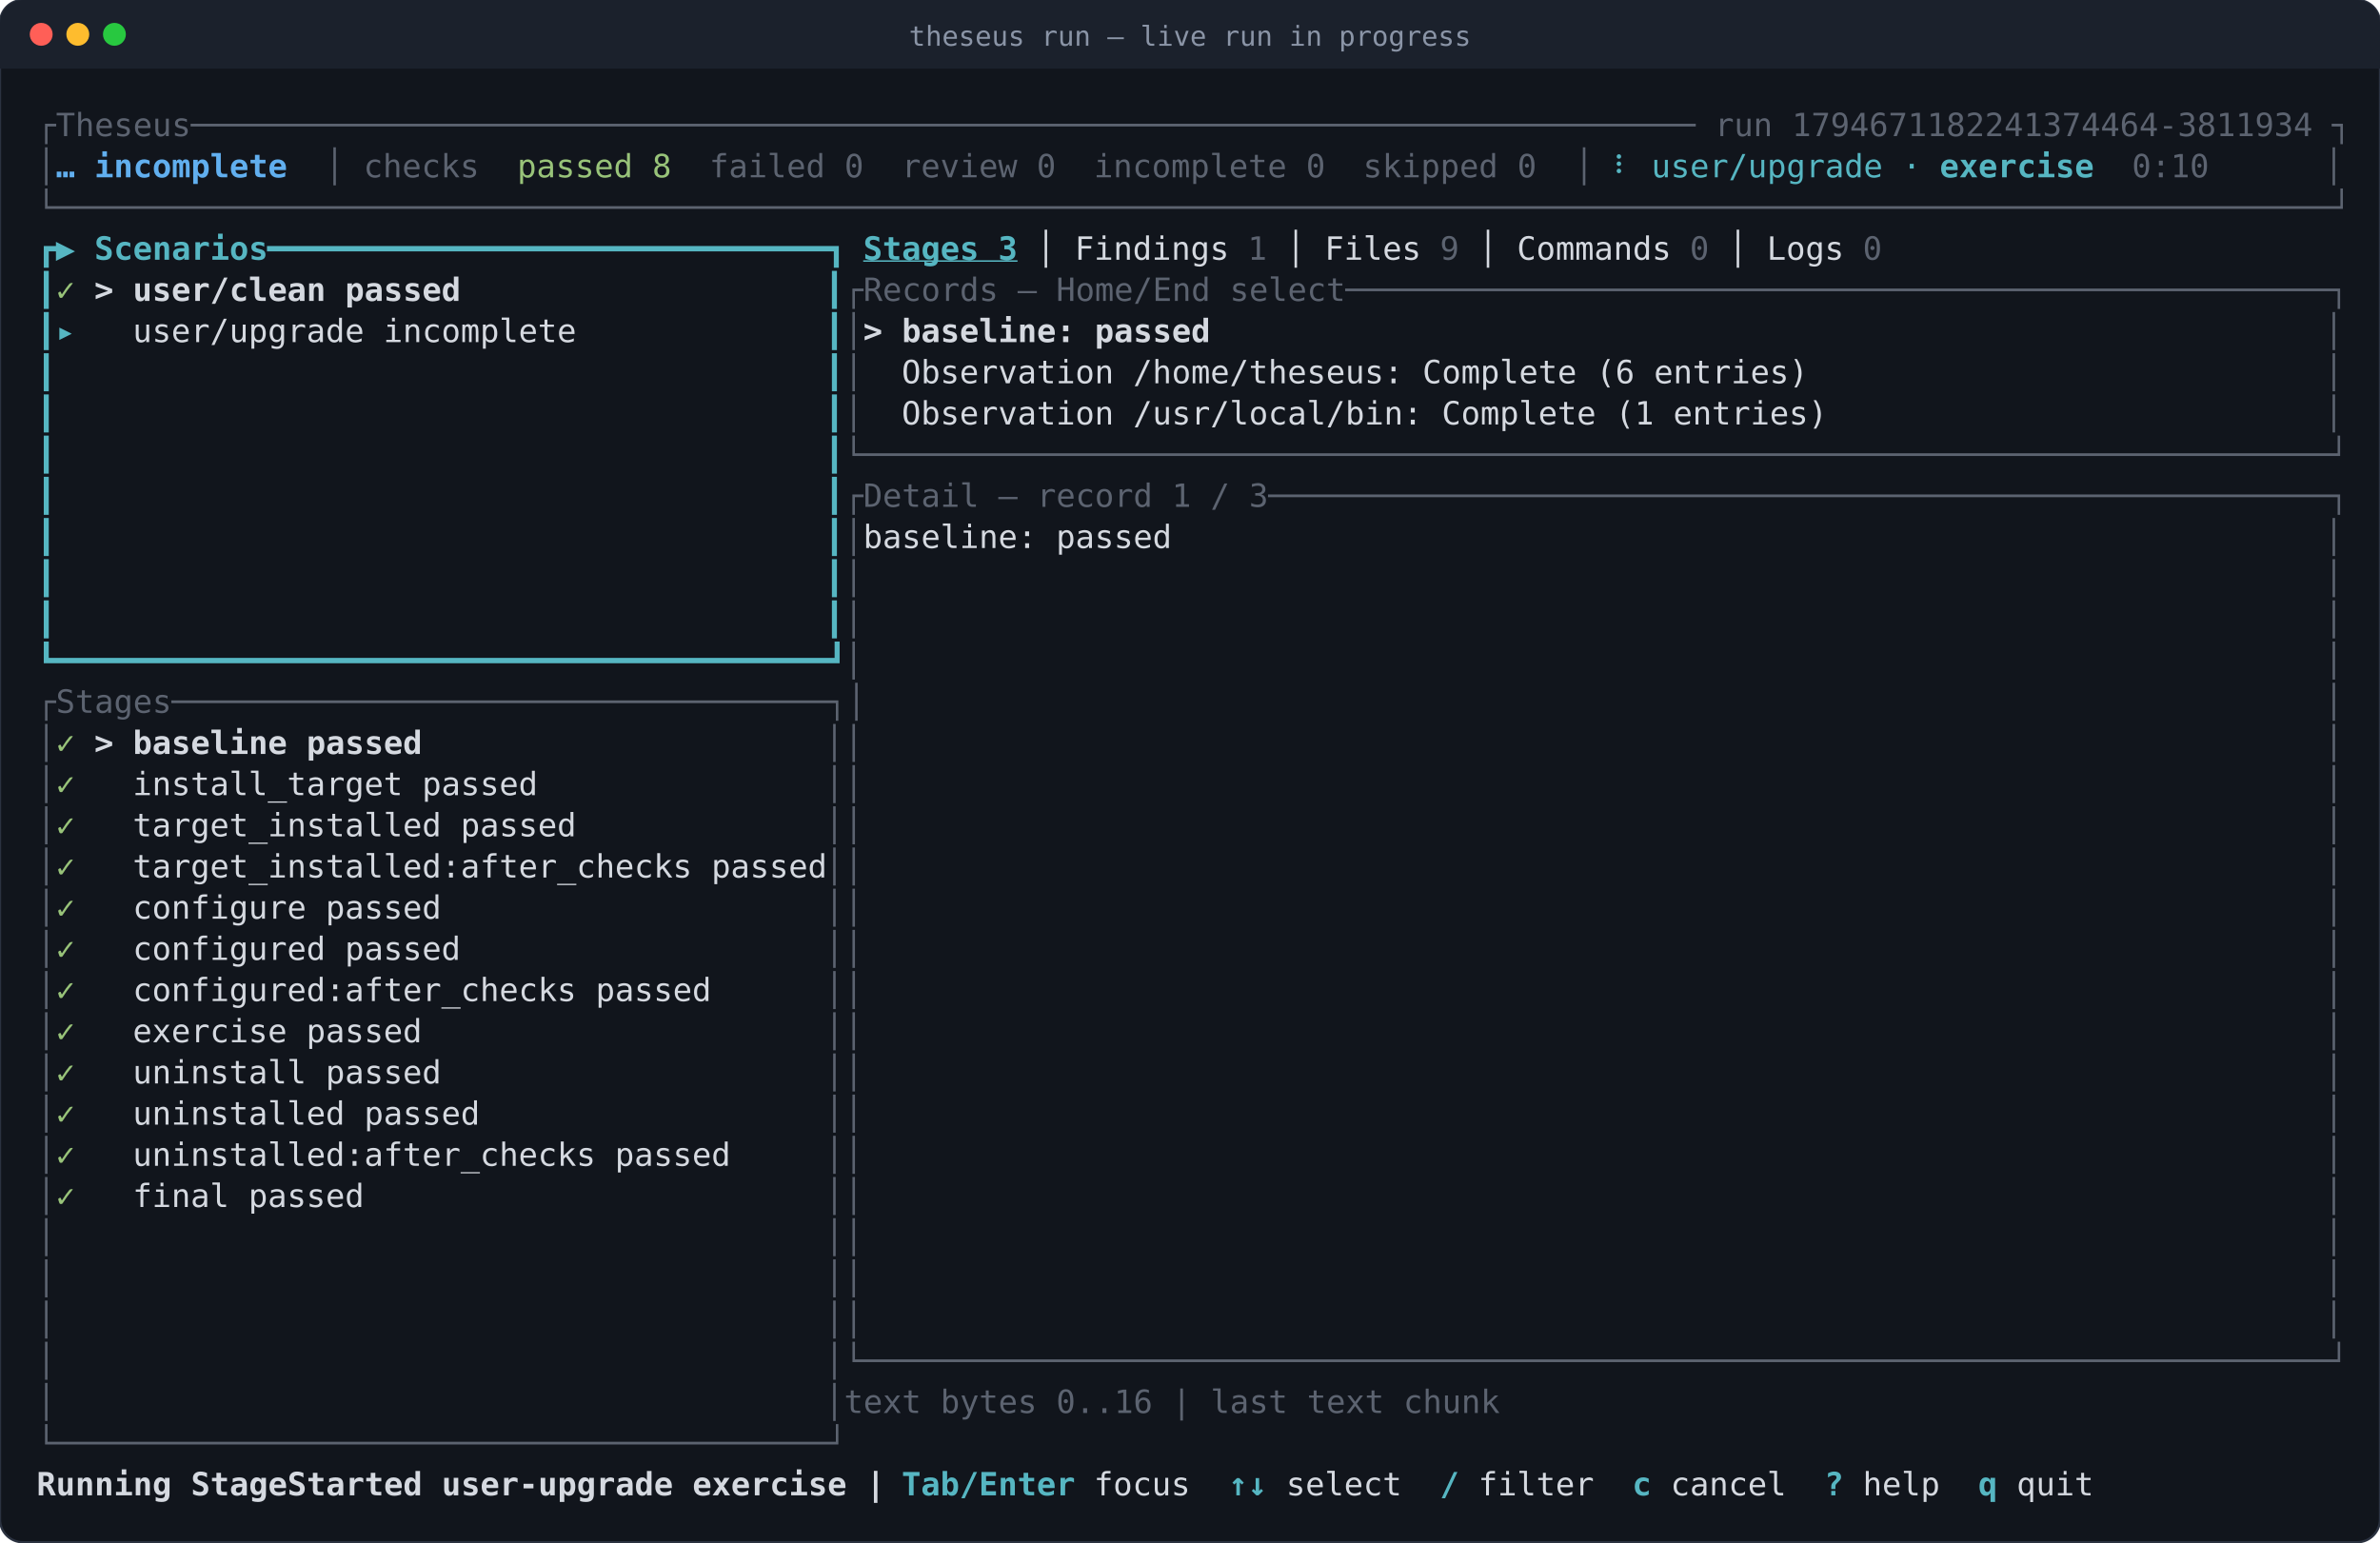
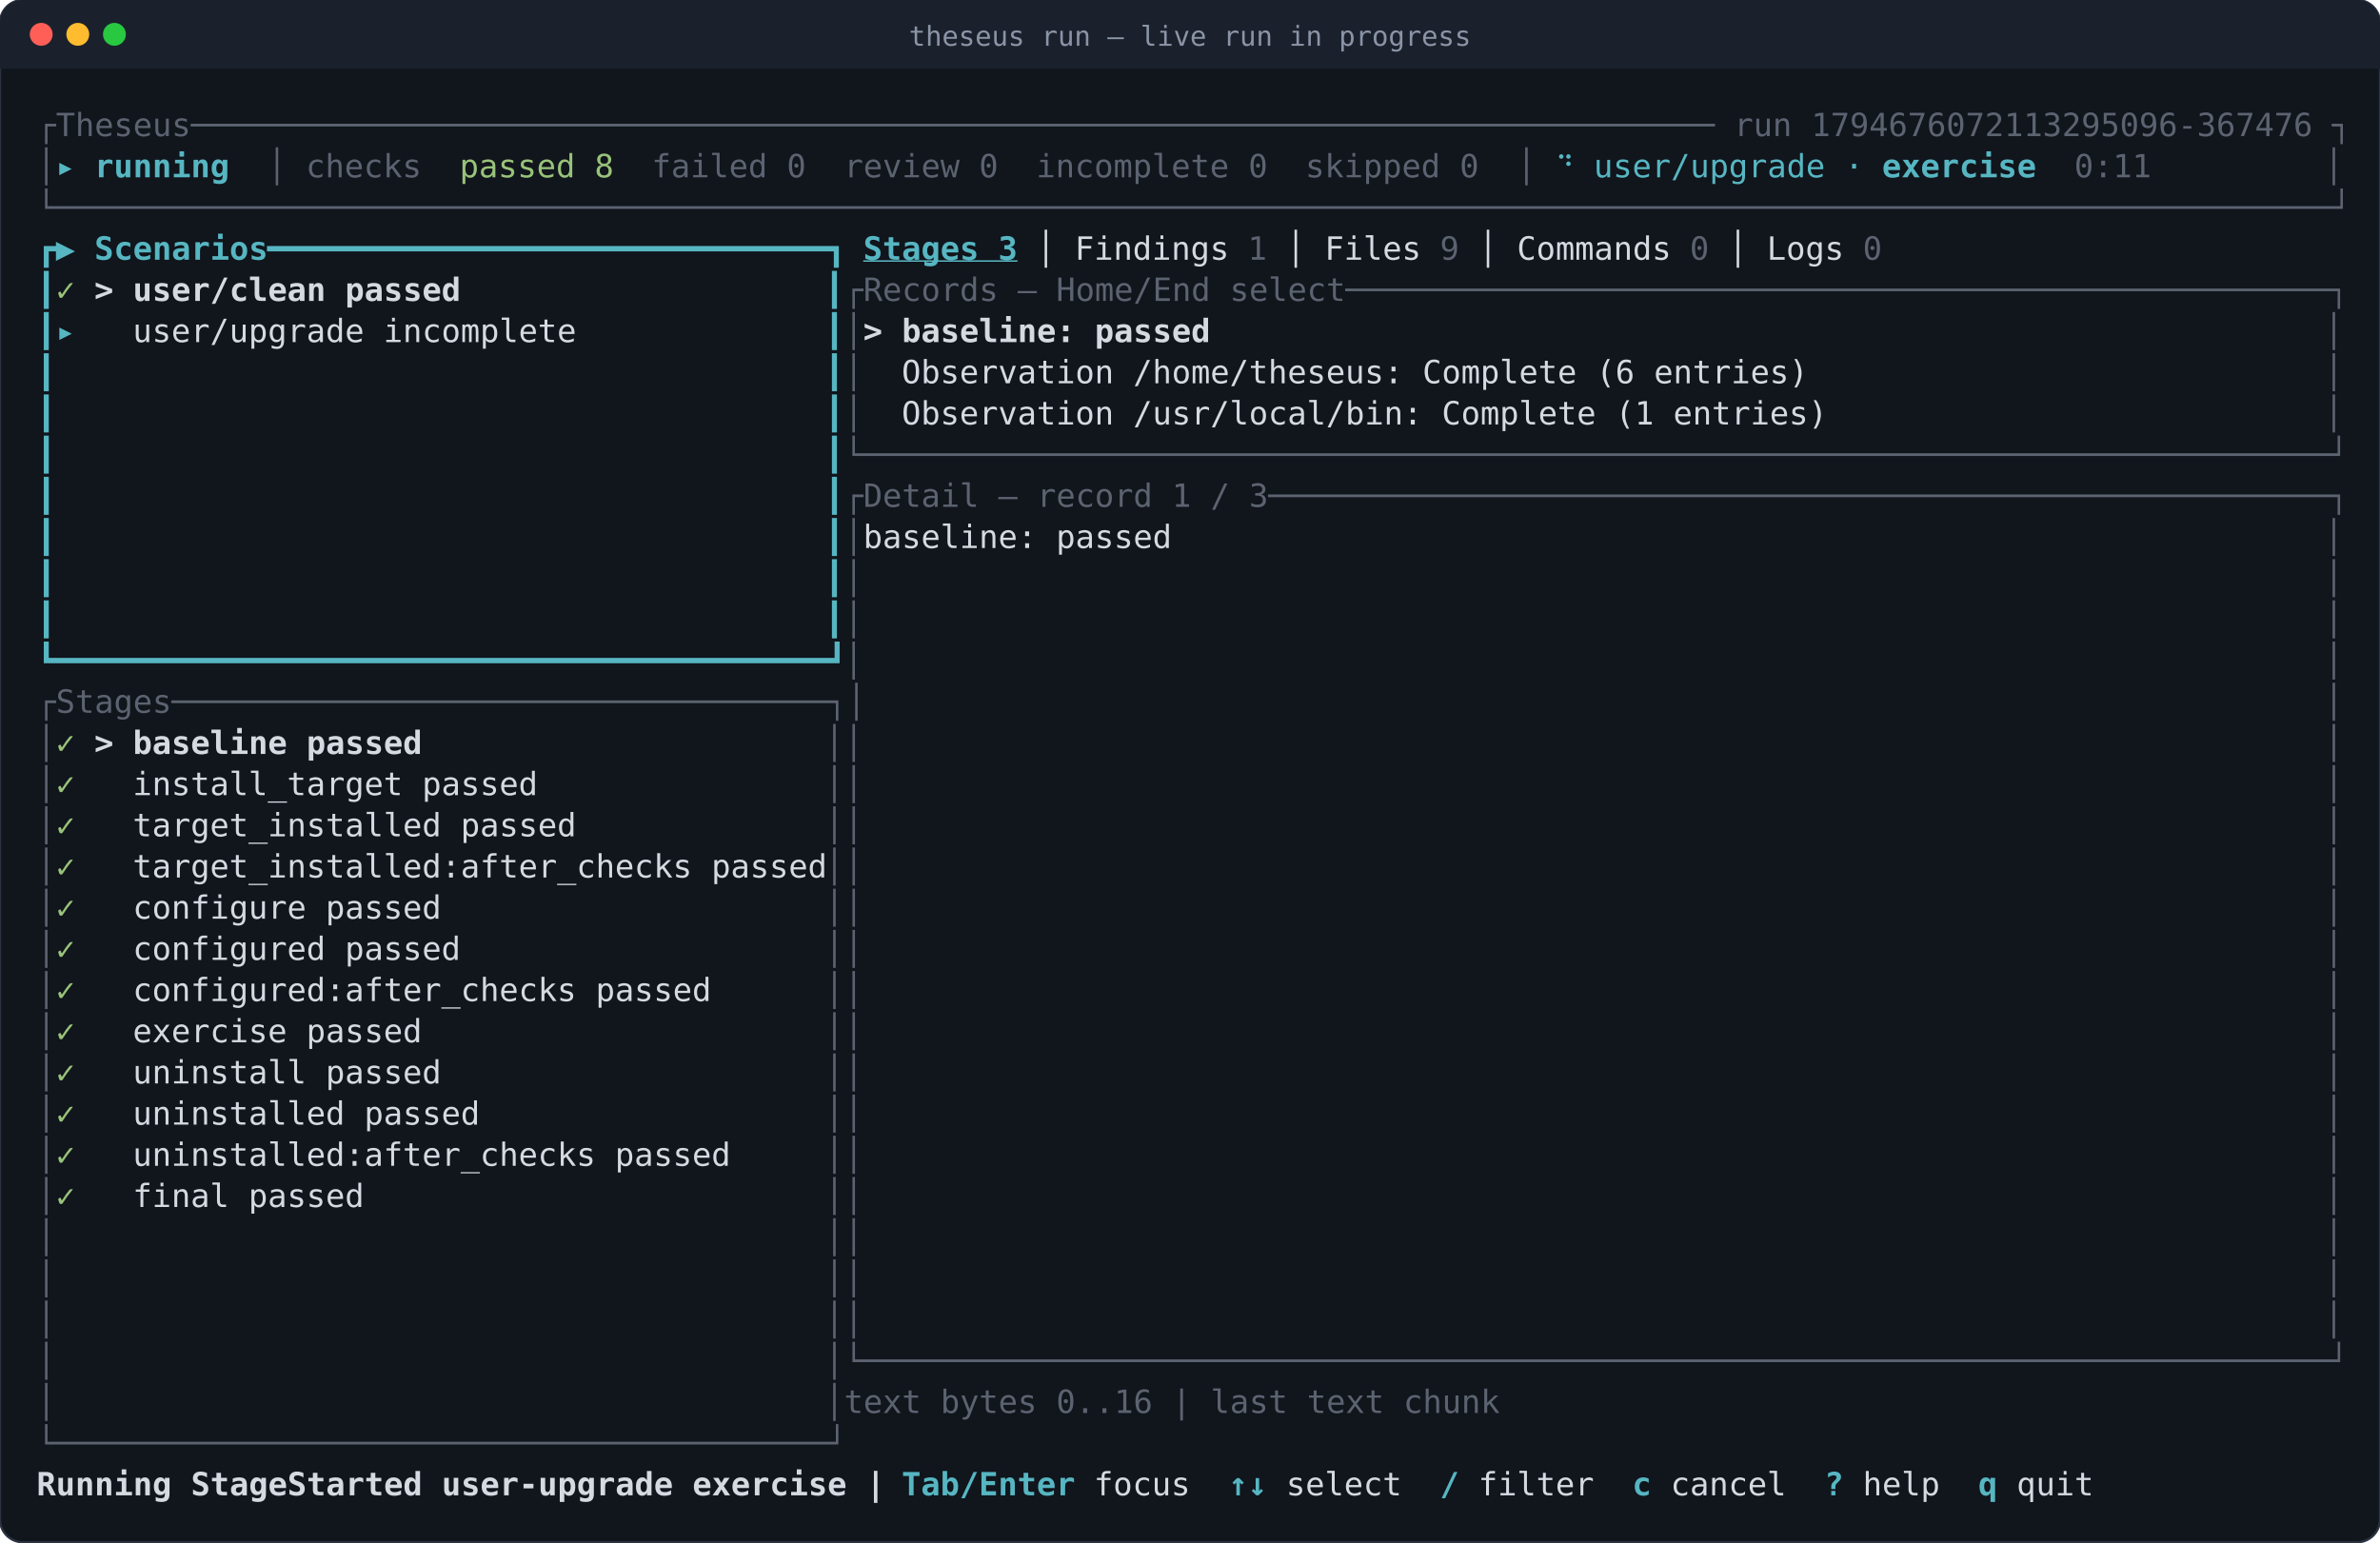
<svg xmlns="http://www.w3.org/2000/svg" width="1040" height="674" viewBox="0 0 1040 674" role="img" aria-label="theseus run — live run in progress">
-   <style>text{font-family:ui-monospace, 'SFMono-Regular', 'DejaVu Sans Mono', Menlo, Consolas, 'Liberation Mono', monospace;font-size:14px;white-space:pre}.c0{fill:#5c6370}.c1{fill:#61afef;font-weight:bold}.c2{fill:#98c379}.c3{fill:#56b6c2}.c4{fill:#56b6c2;font-weight:bold}.c5{fill:#56b6c2;font-weight:bold;text-decoration:underline}.c6{fill:#d5d9e0}.c7{fill:#d5d9e0;font-weight:bold}</style>
+   <style>text{font-family:ui-monospace, 'SFMono-Regular', 'DejaVu Sans Mono', Menlo, Consolas, 'Liberation Mono', monospace;font-size:14px;white-space:pre}.c0{fill:#5c6370}.c1{fill:#56b6c2;font-weight:bold}.c2{fill:#98c379}.c3{fill:#56b6c2}.c4{fill:#56b6c2;font-weight:bold;text-decoration:underline}.c5{fill:#d5d9e0}.c6{fill:#d5d9e0;font-weight:bold}</style>
  <rect width="1040" height="674" rx="10" fill="#11151c" stroke="#2b3240" />
  <path d="M0 10a10 10 0 0 1 10-10h1020a10 10 0 0 1 10 10v20H0z" fill="#1b212c" />
  <circle cx="18" cy="15" r="5" fill="#ff5f57" />
  <circle cx="34" cy="15" r="5" fill="#febc2e" />
  <circle cx="50" cy="15" r="5" fill="#28c840" />
  <text x="520" y="20" text-anchor="middle" style="font-size:12px;fill:#8a94a6">theseus run — live run in progress</text>
  <text y="59.5">
-     <tspan x="16" textLength="1008" class="c0">┌Theseus────────────────────────────────────────────────────────────────────────────── run 1794671182241374464-3811934 ┐</tspan>
+     <tspan x="16" textLength="1008" class="c0">┌Theseus─────────────────────────────────────────────────────────────────────────────── run 1794676072113295096-367476 ┐</tspan>
  </text>
  <text y="77.5">
    <tspan x="16" textLength="8.4" class="c0">│</tspan>
-     <tspan x="24.4" textLength="100.8" class="c1">… incomplete</tspan>
-     <tspan x="142" textLength="67.2" class="c0">│ checks</tspan>
-     <tspan x="226" textLength="67.2" class="c2">passed 8</tspan>
-     <tspan x="310" textLength="67.2" class="c0">failed 0</tspan>
-     <tspan x="394" textLength="67.2" class="c0">review 0</tspan>
-     <tspan x="478" textLength="100.8" class="c0">incomplete 0</tspan>
-     <tspan x="595.6" textLength="75.6" class="c0">skipped 0</tspan>
-     <tspan x="688" textLength="8.4" class="c0">│</tspan>
-     <tspan x="704.8" textLength="134.4" class="c3">⠇ user/upgrade ·</tspan>
-     <tspan x="847.6" textLength="67.2" class="c4">exercise</tspan>
-     <tspan x="931.6" textLength="33.6" class="c0">0:10</tspan>
+     <tspan x="24.4" textLength="75.6" class="c1">▸ running</tspan>
+     <tspan x="116.8" textLength="67.2" class="c0">│ checks</tspan>
+     <tspan x="200.8" textLength="67.2" class="c2">passed 8</tspan>
+     <tspan x="284.8" textLength="67.2" class="c0">failed 0</tspan>
+     <tspan x="368.8" textLength="67.2" class="c0">review 0</tspan>
+     <tspan x="452.8" textLength="100.8" class="c0">incomplete 0</tspan>
+     <tspan x="570.4" textLength="75.6" class="c0">skipped 0</tspan>
+     <tspan x="662.8" textLength="8.4" class="c0">│</tspan>
+     <tspan x="679.6" textLength="134.4" class="c3">⠙ user/upgrade ·</tspan>
+     <tspan x="822.4" textLength="67.2" class="c1">exercise</tspan>
+     <tspan x="906.4" textLength="33.6" class="c0">0:11</tspan>
    <tspan x="1015.6" textLength="8.4" class="c0">│</tspan>
  </text>
  <text y="95.5">
    <tspan x="16" textLength="1008" class="c0">└──────────────────────────────────────────────────────────────────────────────────────────────────────────────────────┘</tspan>
  </text>
  <text y="113.5">
    <tspan x="16" textLength="8.4" class="c3">┏</tspan>
-     <tspan x="24.4" textLength="92.4" class="c4">▶ Scenarios</tspan>
+     <tspan x="24.4" textLength="92.4" class="c1">▶ Scenarios</tspan>
    <tspan x="116.8" textLength="252" class="c3">━━━━━━━━━━━━━━━━━━━━━━━━━━━━━┓</tspan>
-     <tspan x="377.2" textLength="67.2" class="c5">Stages 3</tspan>
-     <tspan x="452.8" textLength="84" class="c6">│ Findings</tspan>
+     <tspan x="377.2" textLength="67.2" class="c4">Stages 3</tspan>
+     <tspan x="452.8" textLength="84" class="c5">│ Findings</tspan>
    <tspan x="545.2" textLength="8.4" class="c0">1</tspan>
-     <tspan x="562" textLength="58.8" class="c6">│ Files</tspan>
+     <tspan x="562" textLength="58.8" class="c5">│ Files</tspan>
    <tspan x="629.2" textLength="8.4" class="c0">9</tspan>
-     <tspan x="646" textLength="84" class="c6">│ Commands</tspan>
+     <tspan x="646" textLength="84" class="c5">│ Commands</tspan>
    <tspan x="738.4" textLength="8.4" class="c0">0</tspan>
-     <tspan x="755.2" textLength="50.4" class="c6">│ Logs</tspan>
+     <tspan x="755.2" textLength="50.4" class="c5">│ Logs</tspan>
    <tspan x="814" textLength="8.4" class="c0">0</tspan>
  </text>
  <text y="131.5">
    <tspan x="16" textLength="8.4" class="c3">┃</tspan>
    <tspan x="24.4" textLength="8.4" class="c2">✓</tspan>
-     <tspan x="41.2" textLength="159.6" class="c7">&gt; user/clean passed</tspan>
+     <tspan x="41.2" textLength="159.6" class="c6">&gt; user/clean passed</tspan>
    <tspan x="360.4" textLength="8.4" class="c3">┃</tspan>
    <tspan x="368.8" textLength="655.2" class="c0">┌Records — Home/End select───────────────────────────────────────────────────┐</tspan>
  </text>
  <text y="149.5">
    <tspan x="16" textLength="16.8" class="c3">┃▸</tspan>
-     <tspan x="58" textLength="193.2" class="c6">user/upgrade incomplete</tspan>
-     <tspan x="360.4" textLength="8.4" class="c3">┃</tspan>
-     <tspan x="368.8" textLength="8.4" class="c0">│</tspan>
-     <tspan x="377.2" textLength="151.2" class="c7">&gt; baseline: passed</tspan>
+     <tspan x="58" textLength="193.2" class="c5">user/upgrade incomplete</tspan>
+     <tspan x="360.4" textLength="8.4" class="c3">┃</tspan>
+     <tspan x="368.8" textLength="8.4" class="c0">│</tspan>
+     <tspan x="377.2" textLength="151.2" class="c6">&gt; baseline: passed</tspan>
    <tspan x="1015.6" textLength="8.4" class="c0">│</tspan>
  </text>
  <text y="167.5">
    <tspan x="16" textLength="8.4" class="c3">┃</tspan>
    <tspan x="360.4" textLength="8.4" class="c3">┃</tspan>
    <tspan x="368.8" textLength="8.4" class="c0">│</tspan>
-     <tspan x="394" textLength="394.8" class="c6">Observation /home/theseus: Complete (6 entries)</tspan>
+     <tspan x="394" textLength="394.8" class="c5">Observation /home/theseus: Complete (6 entries)</tspan>
    <tspan x="1015.6" textLength="8.4" class="c0">│</tspan>
  </text>
  <text y="185.5">
    <tspan x="16" textLength="8.4" class="c3">┃</tspan>
    <tspan x="360.4" textLength="8.4" class="c3">┃</tspan>
    <tspan x="368.8" textLength="8.4" class="c0">│</tspan>
-     <tspan x="394" textLength="403.2" class="c6">Observation /usr/local/bin: Complete (1 entries)</tspan>
+     <tspan x="394" textLength="403.2" class="c5">Observation /usr/local/bin: Complete (1 entries)</tspan>
    <tspan x="1015.6" textLength="8.4" class="c0">│</tspan>
  </text>
  <text y="203.5">
    <tspan x="16" textLength="8.4" class="c3">┃</tspan>
    <tspan x="360.4" textLength="8.4" class="c3">┃</tspan>
    <tspan x="368.8" textLength="655.2" class="c0">└────────────────────────────────────────────────────────────────────────────┘</tspan>
  </text>
  <text y="221.5">
    <tspan x="16" textLength="8.4" class="c3">┃</tspan>
    <tspan x="360.4" textLength="8.4" class="c3">┃</tspan>
    <tspan x="368.8" textLength="655.2" class="c0">┌Detail — record 1 / 3───────────────────────────────────────────────────────┐</tspan>
  </text>
  <text y="239.5">
    <tspan x="16" textLength="8.4" class="c3">┃</tspan>
    <tspan x="360.4" textLength="8.4" class="c3">┃</tspan>
    <tspan x="368.8" textLength="8.4" class="c0">│</tspan>
-     <tspan x="377.2" textLength="134.4" class="c6">baseline: passed</tspan>
+     <tspan x="377.2" textLength="134.4" class="c5">baseline: passed</tspan>
    <tspan x="1015.6" textLength="8.4" class="c0">│</tspan>
  </text>
  <text y="257.5">
    <tspan x="16" textLength="8.4" class="c3">┃</tspan>
    <tspan x="360.4" textLength="8.4" class="c3">┃</tspan>
    <tspan x="368.8" textLength="8.4" class="c0">│</tspan>
    <tspan x="1015.6" textLength="8.4" class="c0">│</tspan>
  </text>
  <text y="275.5">
    <tspan x="16" textLength="8.4" class="c3">┃</tspan>
    <tspan x="360.4" textLength="8.4" class="c3">┃</tspan>
    <tspan x="368.8" textLength="8.4" class="c0">│</tspan>
    <tspan x="1015.6" textLength="8.4" class="c0">│</tspan>
  </text>
  <text y="293.5">
    <tspan x="16" textLength="352.8" class="c3">┗━━━━━━━━━━━━━━━━━━━━━━━━━━━━━━━━━━━━━━━━┛</tspan>
    <tspan x="368.8" textLength="8.4" class="c0">│</tspan>
    <tspan x="1015.6" textLength="8.4" class="c0">│</tspan>
  </text>
  <text y="311.5">
    <tspan x="16" textLength="361.2" class="c0">┌Stages──────────────────────────────────┐│</tspan>
    <tspan x="1015.6" textLength="8.4" class="c0">│</tspan>
  </text>
  <text y="329.5">
    <tspan x="16" textLength="8.4" class="c0">│</tspan>
    <tspan x="24.4" textLength="8.4" class="c2">✓</tspan>
-     <tspan x="41.2" textLength="142.8" class="c7">&gt; baseline passed</tspan>
+     <tspan x="41.2" textLength="142.8" class="c6">&gt; baseline passed</tspan>
    <tspan x="360.4" textLength="16.8" class="c0">││</tspan>
    <tspan x="1015.6" textLength="8.4" class="c0">│</tspan>
  </text>
  <text y="347.5">
    <tspan x="16" textLength="8.4" class="c0">│</tspan>
    <tspan x="24.4" textLength="8.4" class="c2">✓</tspan>
-     <tspan x="58" textLength="176.4" class="c6">install_target passed</tspan>
+     <tspan x="58" textLength="176.4" class="c5">install_target passed</tspan>
    <tspan x="360.4" textLength="16.8" class="c0">││</tspan>
    <tspan x="1015.6" textLength="8.4" class="c0">│</tspan>
  </text>
  <text y="365.5">
    <tspan x="16" textLength="8.4" class="c0">│</tspan>
    <tspan x="24.4" textLength="8.4" class="c2">✓</tspan>
-     <tspan x="58" textLength="193.2" class="c6">target_installed passed</tspan>
+     <tspan x="58" textLength="193.2" class="c5">target_installed passed</tspan>
    <tspan x="360.4" textLength="16.8" class="c0">││</tspan>
    <tspan x="1015.6" textLength="8.4" class="c0">│</tspan>
  </text>
  <text y="383.5">
    <tspan x="16" textLength="8.4" class="c0">│</tspan>
    <tspan x="24.4" textLength="8.4" class="c2">✓</tspan>
-     <tspan x="58" textLength="302.4" class="c6">target_installed:after_checks passed</tspan>
+     <tspan x="58" textLength="302.4" class="c5">target_installed:after_checks passed</tspan>
    <tspan x="360.4" textLength="16.8" class="c0">││</tspan>
    <tspan x="1015.6" textLength="8.4" class="c0">│</tspan>
  </text>
  <text y="401.5">
    <tspan x="16" textLength="8.4" class="c0">│</tspan>
    <tspan x="24.4" textLength="8.4" class="c2">✓</tspan>
-     <tspan x="58" textLength="134.4" class="c6">configure passed</tspan>
+     <tspan x="58" textLength="134.4" class="c5">configure passed</tspan>
    <tspan x="360.4" textLength="16.8" class="c0">││</tspan>
    <tspan x="1015.6" textLength="8.4" class="c0">│</tspan>
  </text>
  <text y="419.5">
    <tspan x="16" textLength="8.4" class="c0">│</tspan>
    <tspan x="24.4" textLength="8.4" class="c2">✓</tspan>
-     <tspan x="58" textLength="142.8" class="c6">configured passed</tspan>
+     <tspan x="58" textLength="142.8" class="c5">configured passed</tspan>
    <tspan x="360.4" textLength="16.8" class="c0">││</tspan>
    <tspan x="1015.6" textLength="8.4" class="c0">│</tspan>
  </text>
  <text y="437.5">
    <tspan x="16" textLength="8.4" class="c0">│</tspan>
    <tspan x="24.4" textLength="8.4" class="c2">✓</tspan>
-     <tspan x="58" textLength="252" class="c6">configured:after_checks passed</tspan>
+     <tspan x="58" textLength="252" class="c5">configured:after_checks passed</tspan>
    <tspan x="360.4" textLength="16.8" class="c0">││</tspan>
    <tspan x="1015.6" textLength="8.4" class="c0">│</tspan>
  </text>
  <text y="455.5">
    <tspan x="16" textLength="8.4" class="c0">│</tspan>
    <tspan x="24.4" textLength="8.4" class="c2">✓</tspan>
-     <tspan x="58" textLength="126" class="c6">exercise passed</tspan>
+     <tspan x="58" textLength="126" class="c5">exercise passed</tspan>
    <tspan x="360.4" textLength="16.8" class="c0">││</tspan>
    <tspan x="1015.6" textLength="8.4" class="c0">│</tspan>
  </text>
  <text y="473.5">
    <tspan x="16" textLength="8.4" class="c0">│</tspan>
    <tspan x="24.4" textLength="8.4" class="c2">✓</tspan>
-     <tspan x="58" textLength="134.4" class="c6">uninstall passed</tspan>
+     <tspan x="58" textLength="134.4" class="c5">uninstall passed</tspan>
    <tspan x="360.4" textLength="16.8" class="c0">││</tspan>
    <tspan x="1015.6" textLength="8.4" class="c0">│</tspan>
  </text>
  <text y="491.5">
    <tspan x="16" textLength="8.4" class="c0">│</tspan>
    <tspan x="24.4" textLength="8.4" class="c2">✓</tspan>
-     <tspan x="58" textLength="151.2" class="c6">uninstalled passed</tspan>
+     <tspan x="58" textLength="151.2" class="c5">uninstalled passed</tspan>
    <tspan x="360.4" textLength="16.8" class="c0">││</tspan>
    <tspan x="1015.6" textLength="8.4" class="c0">│</tspan>
  </text>
  <text y="509.5">
    <tspan x="16" textLength="8.4" class="c0">│</tspan>
    <tspan x="24.4" textLength="8.4" class="c2">✓</tspan>
-     <tspan x="58" textLength="260.4" class="c6">uninstalled:after_checks passed</tspan>
+     <tspan x="58" textLength="260.4" class="c5">uninstalled:after_checks passed</tspan>
    <tspan x="360.4" textLength="16.8" class="c0">││</tspan>
    <tspan x="1015.6" textLength="8.4" class="c0">│</tspan>
  </text>
  <text y="527.5">
    <tspan x="16" textLength="8.4" class="c0">│</tspan>
    <tspan x="24.4" textLength="8.4" class="c2">✓</tspan>
-     <tspan x="58" textLength="100.8" class="c6">final passed</tspan>
+     <tspan x="58" textLength="100.8" class="c5">final passed</tspan>
    <tspan x="360.4" textLength="16.8" class="c0">││</tspan>
    <tspan x="1015.6" textLength="8.4" class="c0">│</tspan>
  </text>
  <text y="545.5">
    <tspan x="16" textLength="8.4" class="c0">│</tspan>
    <tspan x="360.4" textLength="16.8" class="c0">││</tspan>
    <tspan x="1015.6" textLength="8.4" class="c0">│</tspan>
  </text>
  <text y="563.5">
    <tspan x="16" textLength="8.4" class="c0">│</tspan>
    <tspan x="360.4" textLength="16.8" class="c0">││</tspan>
    <tspan x="1015.6" textLength="8.4" class="c0">│</tspan>
  </text>
  <text y="581.5">
    <tspan x="16" textLength="8.4" class="c0">│</tspan>
    <tspan x="360.4" textLength="16.8" class="c0">││</tspan>
    <tspan x="1015.6" textLength="8.4" class="c0">│</tspan>
  </text>
  <text y="599.5">
    <tspan x="16" textLength="8.4" class="c0">│</tspan>
    <tspan x="360.4" textLength="663.6" class="c0">│└────────────────────────────────────────────────────────────────────────────┘</tspan>
  </text>
  <text y="617.5">
    <tspan x="16" textLength="8.4" class="c0">│</tspan>
    <tspan x="360.4" textLength="294" class="c0">│text bytes 0..16 | last text chunk</tspan>
  </text>
  <text y="635.5">
    <tspan x="16" textLength="352.8" class="c0">└────────────────────────────────────────┘</tspan>
  </text>
  <text y="653.5">
-     <tspan x="16" textLength="369.6" class="c7">Running StageStarted user-upgrade exercise |</tspan>
-     <tspan x="394" textLength="75.6" class="c4">Tab/Enter</tspan>
-     <tspan x="478" textLength="42" class="c6">focus</tspan>
-     <tspan x="536.8" textLength="16.8" class="c4">↑↓</tspan>
-     <tspan x="562" textLength="50.4" class="c6">select</tspan>
-     <tspan x="629.2" textLength="8.4" class="c4">/</tspan>
-     <tspan x="646" textLength="50.4" class="c6">filter</tspan>
-     <tspan x="713.2" textLength="8.4" class="c4">c</tspan>
-     <tspan x="730" textLength="50.4" class="c6">cancel</tspan>
-     <tspan x="797.2" textLength="8.4" class="c4">?</tspan>
-     <tspan x="814" textLength="33.6" class="c6">help</tspan>
-     <tspan x="864.4" textLength="8.4" class="c4">q</tspan>
-     <tspan x="881.2" textLength="33.6" class="c6">quit</tspan>
+     <tspan x="16" textLength="369.6" class="c6">Running StageStarted user-upgrade exercise |</tspan>
+     <tspan x="394" textLength="75.6" class="c1">Tab/Enter</tspan>
+     <tspan x="478" textLength="42" class="c5">focus</tspan>
+     <tspan x="536.8" textLength="16.8" class="c1">↑↓</tspan>
+     <tspan x="562" textLength="50.4" class="c5">select</tspan>
+     <tspan x="629.2" textLength="8.4" class="c1">/</tspan>
+     <tspan x="646" textLength="50.4" class="c5">filter</tspan>
+     <tspan x="713.2" textLength="8.4" class="c1">c</tspan>
+     <tspan x="730" textLength="50.4" class="c5">cancel</tspan>
+     <tspan x="797.2" textLength="8.4" class="c1">?</tspan>
+     <tspan x="814" textLength="33.6" class="c5">help</tspan>
+     <tspan x="864.4" textLength="8.4" class="c1">q</tspan>
+     <tspan x="881.2" textLength="33.6" class="c5">quit</tspan>
  </text>
</svg>
